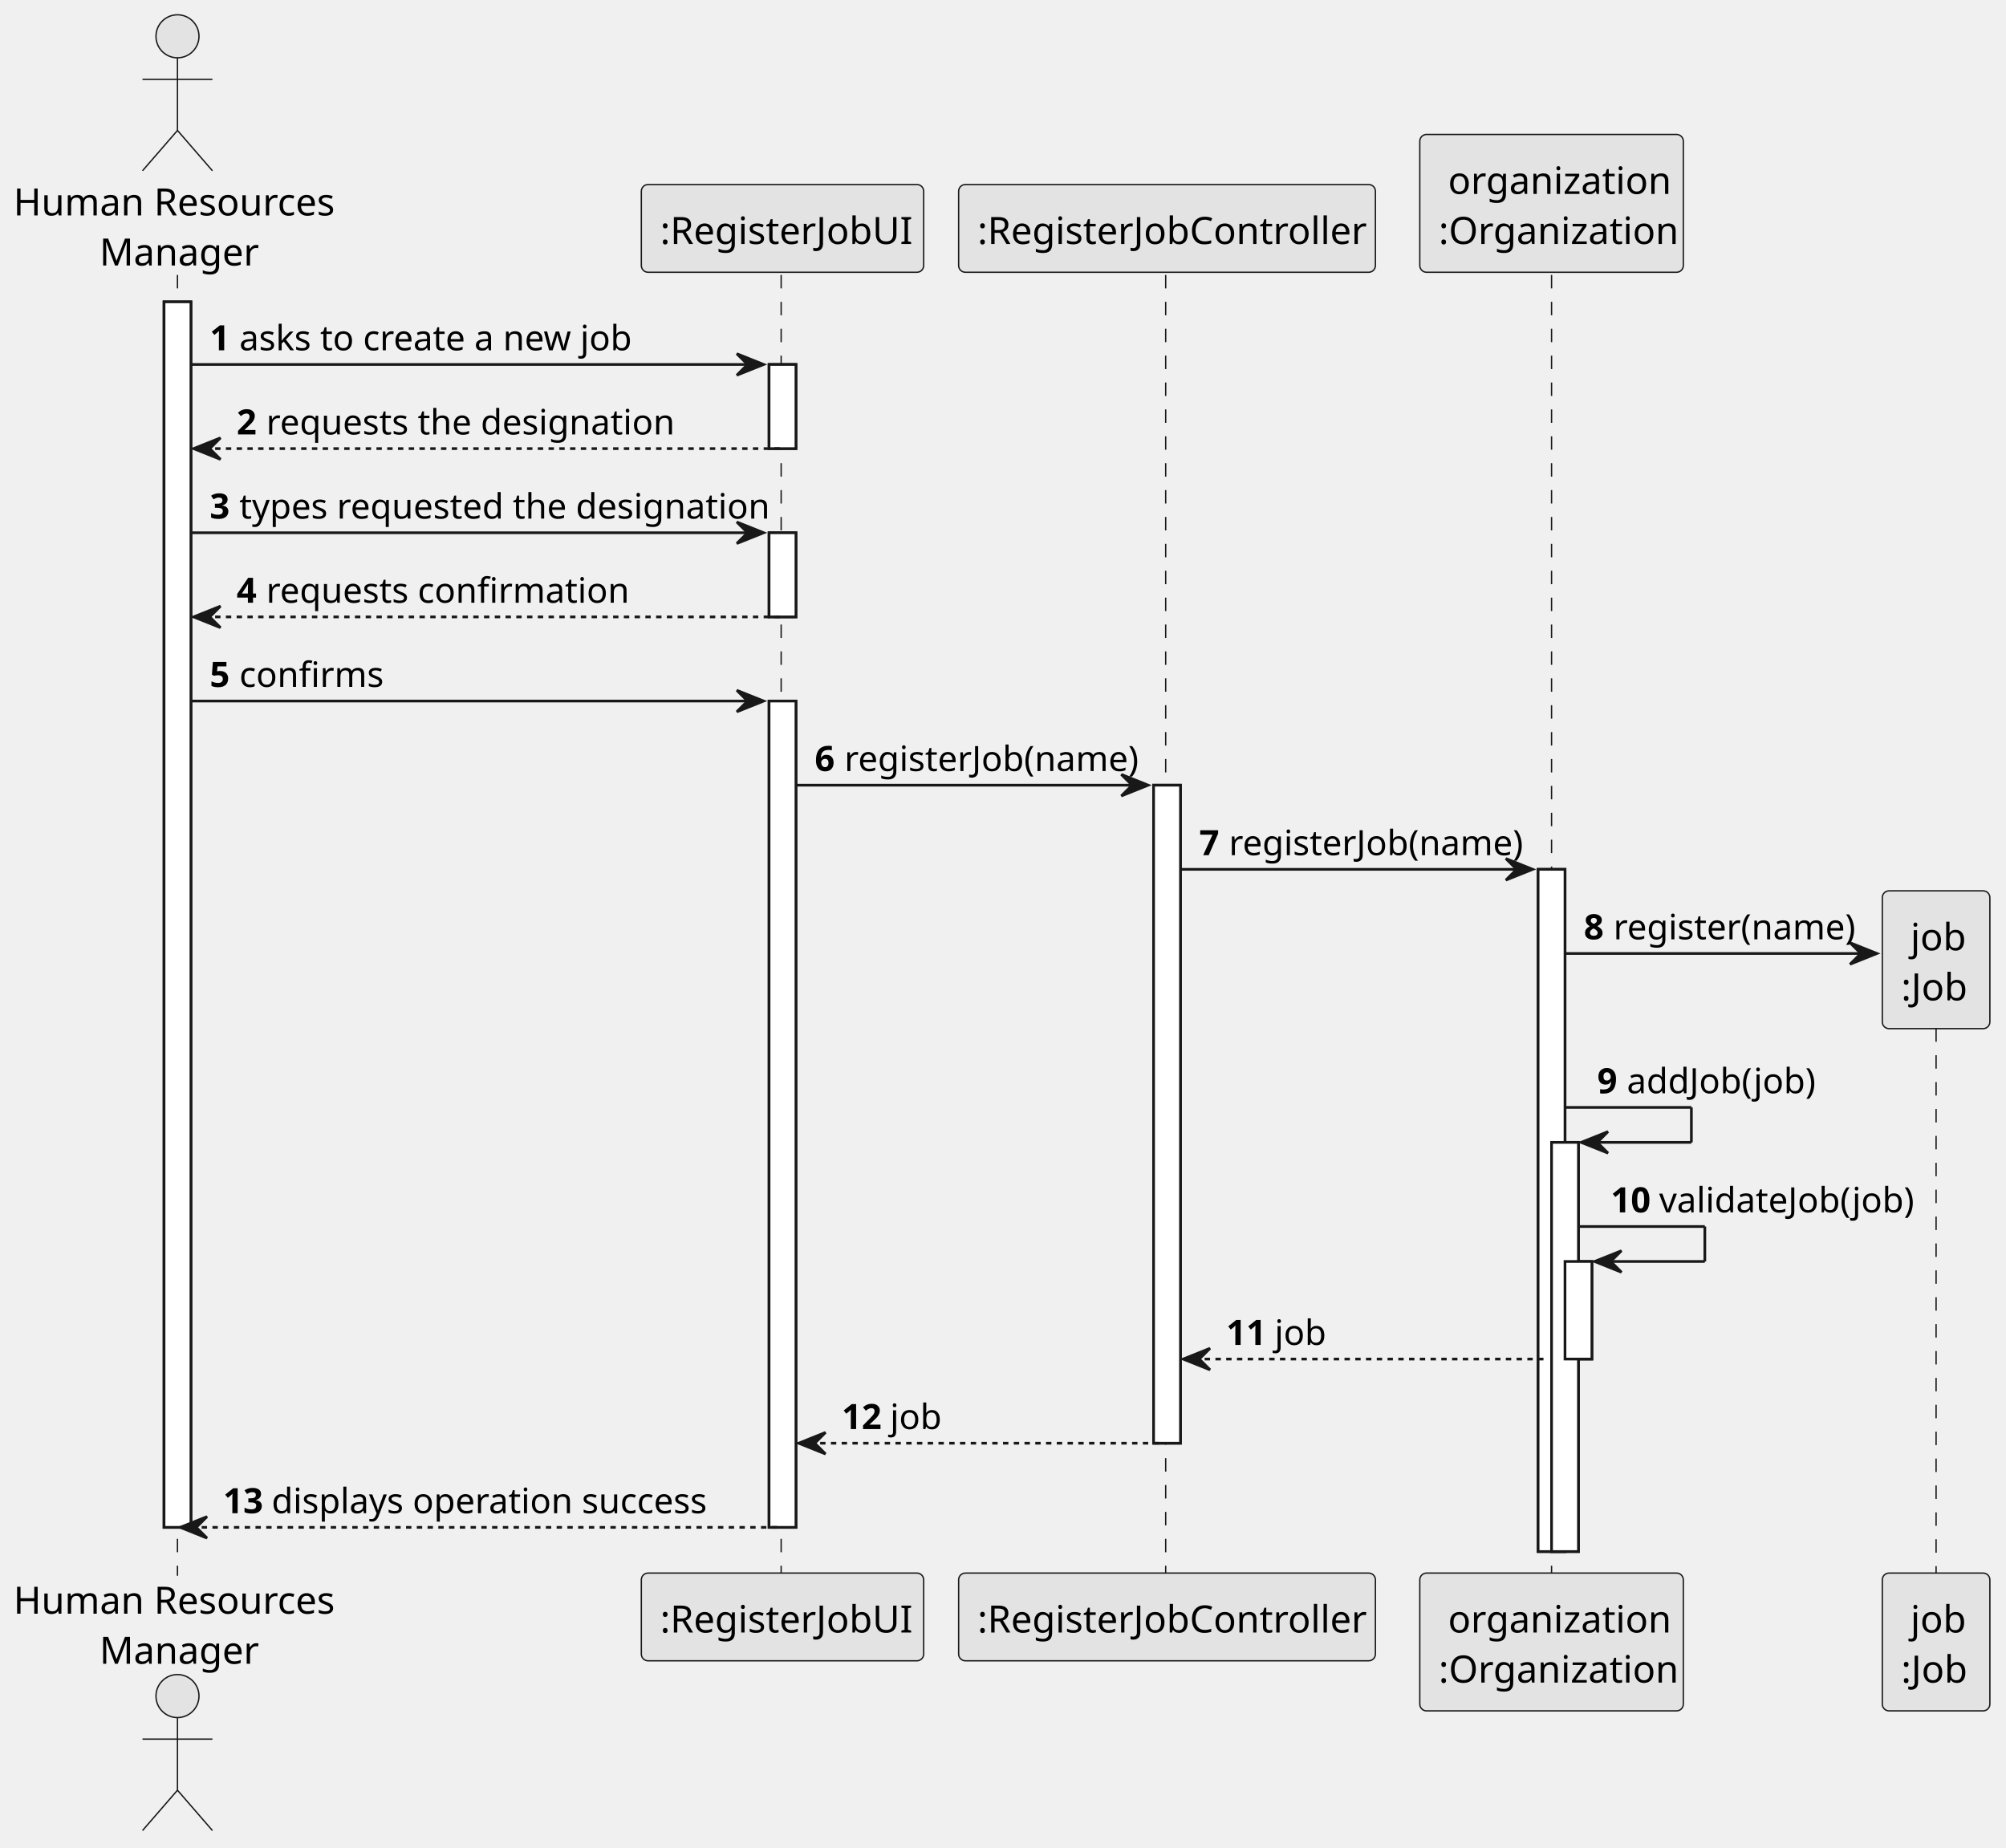
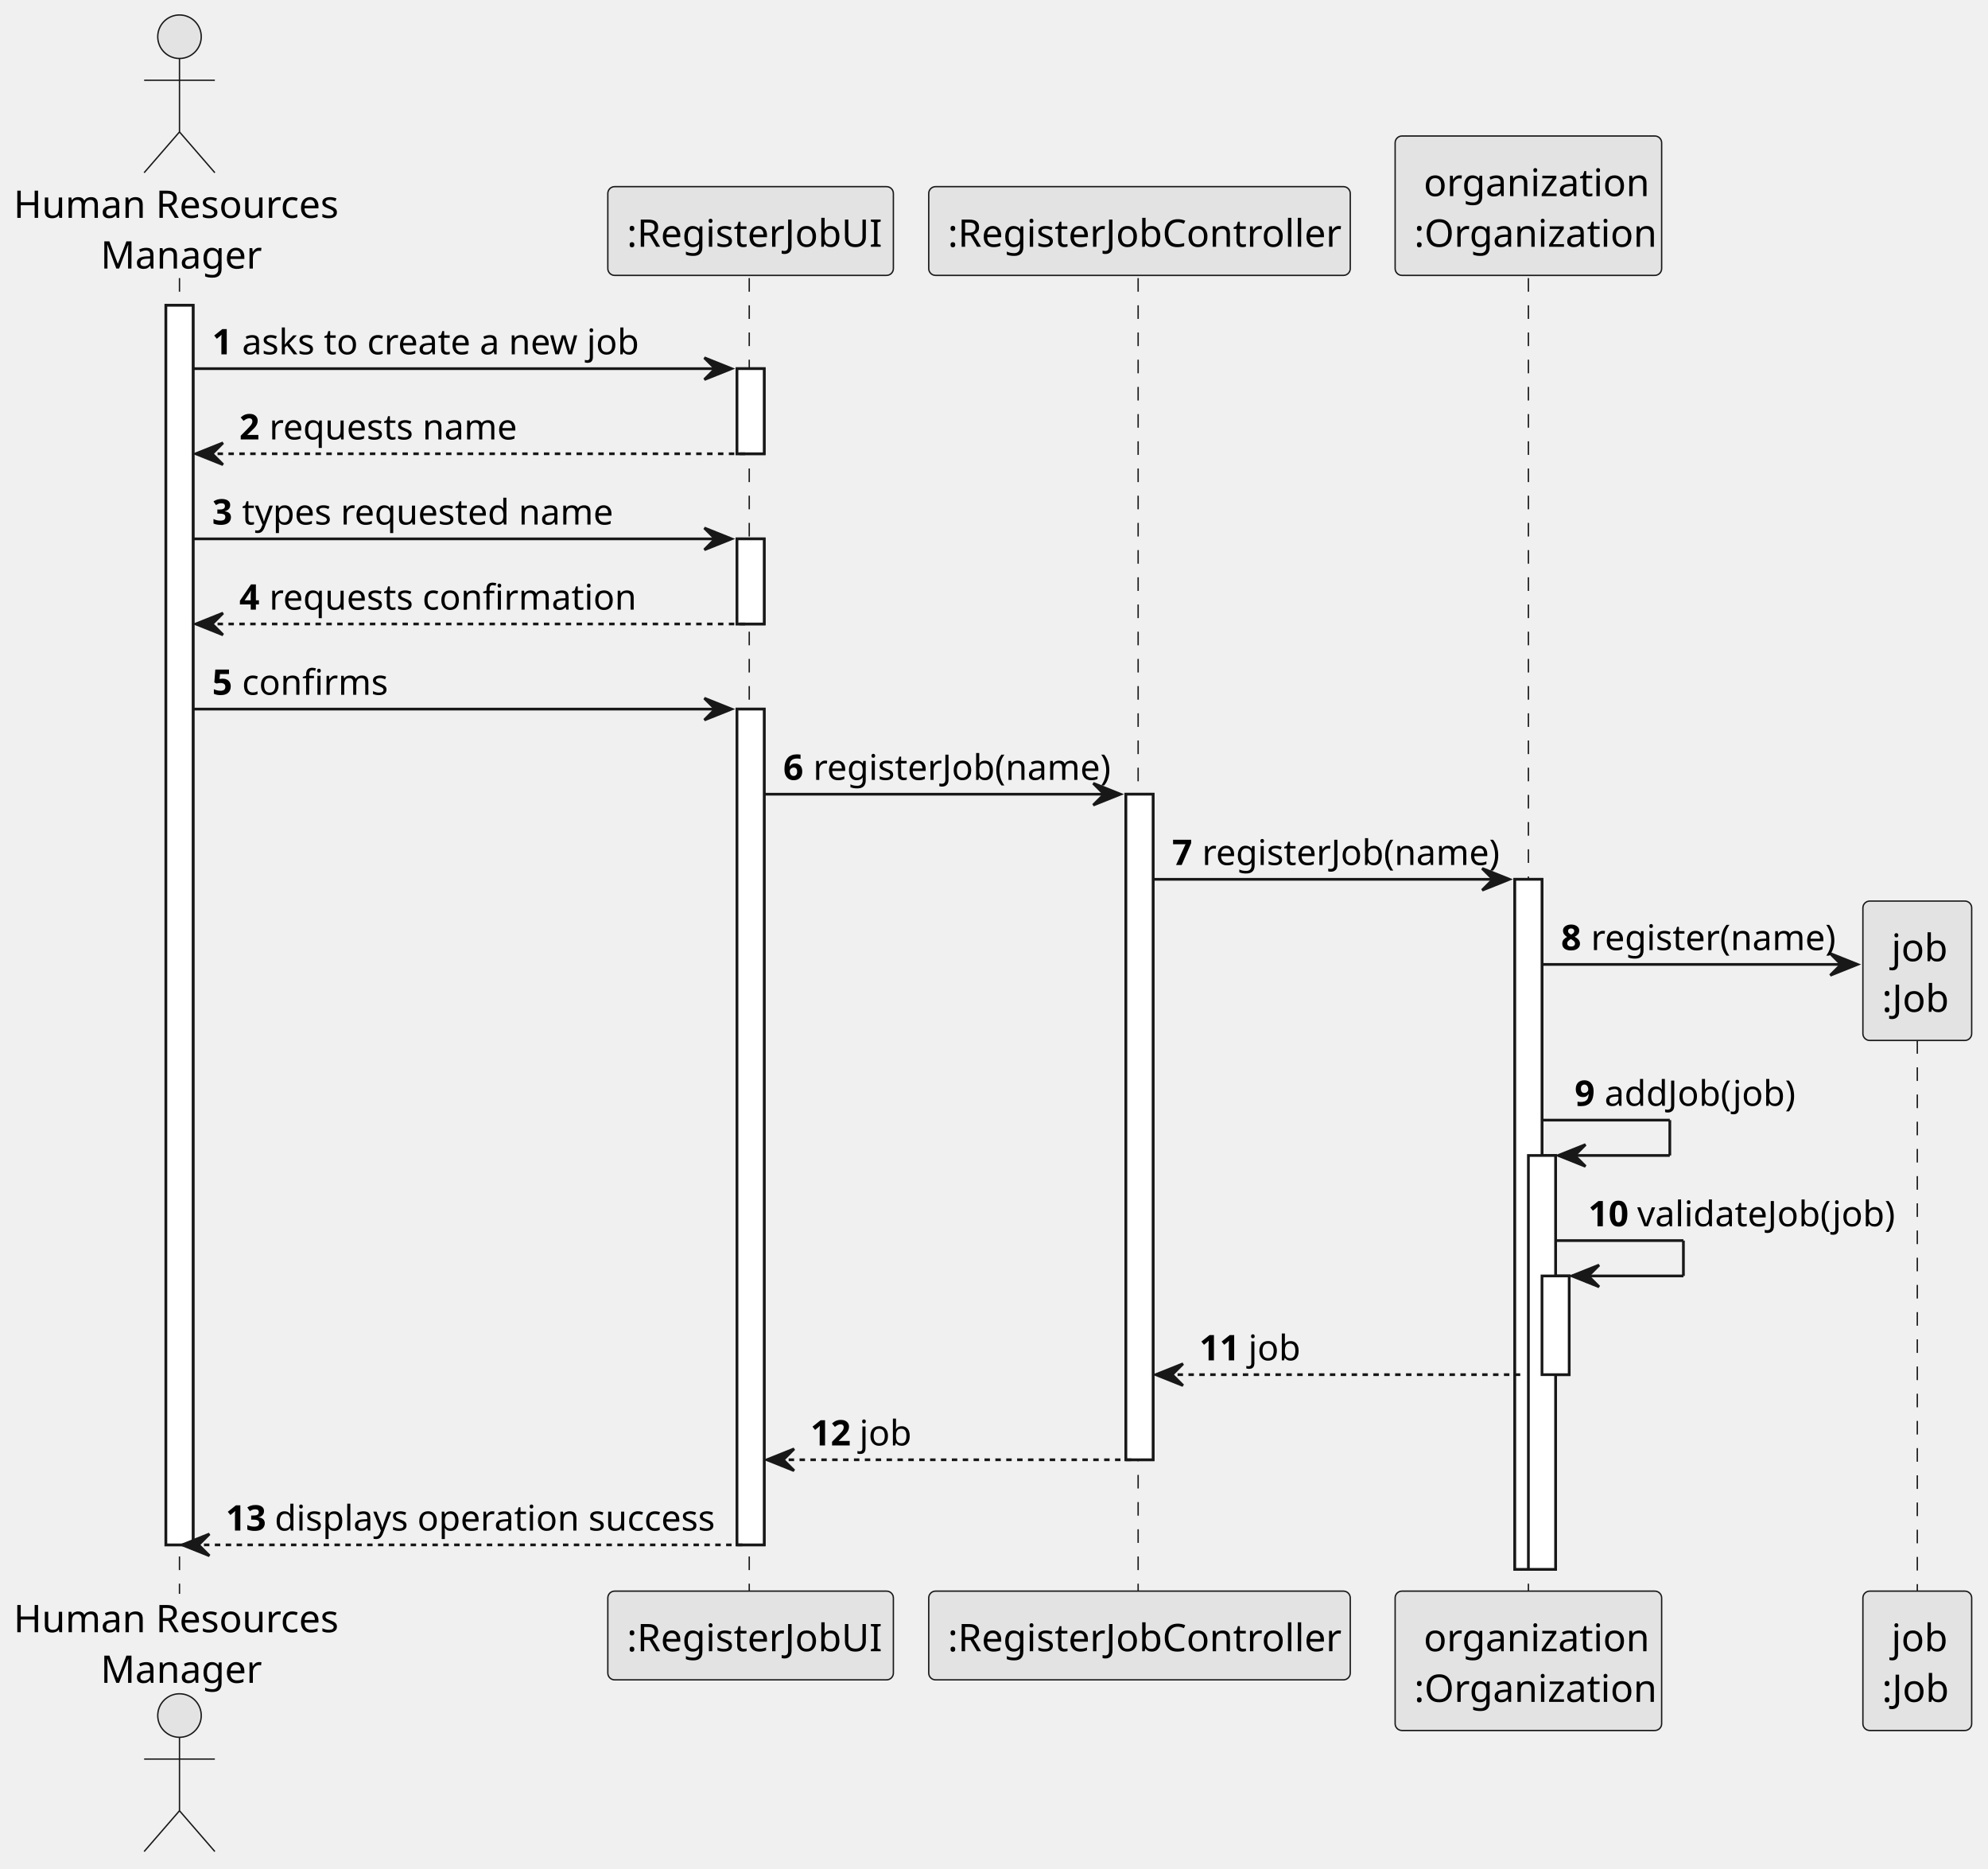
- <svg xmlns="http://www.w3.org/2000/svg" contentStyleType="text/css" height="687px" preserveAspectRatio="none" style="width:746px;height:687px;background:#FFFFFF;" version="1.1" viewBox="0 0 746 687" width="746px" zoomAndPan="magnify">
+ <svg xmlns="http://www.w3.org/2000/svg" contentStyleType="text/css" height="687px" preserveAspectRatio="none" style="width:731px;height:687px;background:#FFFFFF;" version="1.1" viewBox="0 0 731 687" width="731px" zoomAndPan="magnify">
  <defs />
  <g>
    <rect fill="#FFFFFF" height="455.734" style="stroke:#181818;stroke-width:1.0;" width="10" x="61" y="112.242" />
-     <rect fill="#FFFFFF" height="31.291" style="stroke:#181818;stroke-width:1.0;" width="10" x="286" y="135.533" />
-     <rect fill="#FFFFFF" height="31.291" style="stroke:#181818;stroke-width:1.0;" width="10" x="286" y="198.115" />
-     <rect fill="#FFFFFF" height="307.279" style="stroke:#181818;stroke-width:1.0;" width="10" x="286" y="260.697" />
-     <rect fill="#FFFFFF" height="244.697" style="stroke:#181818;stroke-width:1.0;" width="10" x="429" y="291.988" />
-     <rect fill="#FFFFFF" height="253.697" style="stroke:#181818;stroke-width:1.0;" width="10" x="572" y="323.279" />
-     <rect fill="#FFFFFF" height="152.164" style="stroke:#181818;stroke-width:1.0;" width="10" x="577" y="424.812" />
-     <rect fill="#FFFFFF" height="36.291" style="stroke:#181818;stroke-width:1.0;" width="10" x="582" y="469.103" />
+     <rect fill="#FFFFFF" height="31.291" style="stroke:#181818;stroke-width:1.0;" width="10" x="271" y="135.533" />
+     <rect fill="#FFFFFF" height="31.291" style="stroke:#181818;stroke-width:1.0;" width="10" x="271" y="198.115" />
+     <rect fill="#FFFFFF" height="307.279" style="stroke:#181818;stroke-width:1.0;" width="10" x="271" y="260.697" />
+     <rect fill="#FFFFFF" height="244.697" style="stroke:#181818;stroke-width:1.0;" width="10" x="414" y="291.988" />
+     <rect fill="#FFFFFF" height="253.697" style="stroke:#181818;stroke-width:1.0;" width="10" x="557" y="323.279" />
+     <rect fill="#FFFFFF" height="152.164" style="stroke:#181818;stroke-width:1.0;" width="10" x="562" y="424.812" />
+     <rect fill="#FFFFFF" height="36.291" style="stroke:#181818;stroke-width:1.0;" width="10" x="567" y="469.103" />
    <line style="stroke:#181818;stroke-width:0.5;stroke-dasharray:5.0,5.0;" x1="66" x2="66" y1="102.242" y2="585.977" />
-     <line style="stroke:#181818;stroke-width:0.5;stroke-dasharray:5.0,5.0;" x1="290.5" x2="290.5" y1="102.242" y2="585.977" />
-     <line style="stroke:#181818;stroke-width:0.5;stroke-dasharray:5.0,5.0;" x1="433.5" x2="433.5" y1="102.242" y2="585.977" />
-     <line style="stroke:#181818;stroke-width:0.5;stroke-dasharray:5.0,5.0;" x1="577" x2="577" y1="102.242" y2="585.977" />
-     <line style="stroke:#181818;stroke-width:0.5;stroke-dasharray:5.0,5.0;" x1="720" x2="720" y1="372.4" y2="585.977" />
+     <line style="stroke:#181818;stroke-width:0.5;stroke-dasharray:5.0,5.0;" x1="275.5" x2="275.5" y1="102.242" y2="585.977" />
+     <line style="stroke:#181818;stroke-width:0.5;stroke-dasharray:5.0,5.0;" x1="418.5" x2="418.5" y1="102.242" y2="585.977" />
+     <line style="stroke:#181818;stroke-width:0.5;stroke-dasharray:5.0,5.0;" x1="562" x2="562" y1="102.242" y2="585.977" />
+     <line style="stroke:#181818;stroke-width:0.5;stroke-dasharray:5.0,5.0;" x1="705" x2="705" y1="372.4" y2="585.977" />
    <text fill="#000000" font-family="sans-serif" font-size="14" lengthAdjust="spacing" textLength="116" x="5" y="80.107">Human Resources</text>
    <text fill="#000000" font-family="sans-serif" font-size="14" lengthAdjust="spacing" textLength="56" x="37" y="98.728">Manager</text>
    <ellipse cx="66" cy="13.5" fill="#E3E3E3" rx="8" ry="8" style="stroke:#181818;stroke-width:0.5;" />
    <path d="M66,21.5 L66,48.5 M53,29.5 L79,29.5 M66,48.5 L53,63.5 M66,48.5 L79,63.5 " fill="none" style="stroke:#181818;stroke-width:0.5;" />
    <text fill="#000000" font-family="sans-serif" font-size="14" lengthAdjust="spacing" textLength="116" x="5" y="600.084">Human Resources</text>
    <text fill="#000000" font-family="sans-serif" font-size="14" lengthAdjust="spacing" textLength="56" x="37" y="618.705">Manager</text>
    <ellipse cx="66" cy="630.719" fill="#E3E3E3" rx="8" ry="8" style="stroke:#181818;stroke-width:0.5;" />
    <path d="M66,638.719 L66,665.719 M53,646.719 L79,646.719 M66,665.719 L53,680.719 M66,665.719 L79,680.719 " fill="none" style="stroke:#181818;stroke-width:0.5;" />
-     <rect fill="#E3E3E3" height="32.621" rx="2.5" ry="2.5" style="stroke:#181818;stroke-width:0.5;" width="105" x="238.5" y="68.621" />
-     <text fill="#000000" font-family="sans-serif" font-size="14" lengthAdjust="spacing" textLength="91" x="245.5" y="90.728">:RegisterJobUI</text>
-     <rect fill="#E3E3E3" height="32.621" rx="2.5" ry="2.5" style="stroke:#181818;stroke-width:0.5;" width="105" x="238.5" y="584.977" />
-     <text fill="#000000" font-family="sans-serif" font-size="14" lengthAdjust="spacing" textLength="91" x="245.5" y="607.084">:RegisterJobUI</text>
-     <rect fill="#E3E3E3" height="32.621" rx="2.5" ry="2.5" style="stroke:#181818;stroke-width:0.5;" width="155" x="356.5" y="68.621" />
-     <text fill="#000000" font-family="sans-serif" font-size="14" lengthAdjust="spacing" textLength="141" x="363.5" y="90.728">:RegisterJobController</text>
-     <rect fill="#E3E3E3" height="32.621" rx="2.5" ry="2.5" style="stroke:#181818;stroke-width:0.5;" width="155" x="356.5" y="584.977" />
-     <text fill="#000000" font-family="sans-serif" font-size="14" lengthAdjust="spacing" textLength="141" x="363.5" y="607.084">:RegisterJobController</text>
-     <rect fill="#E3E3E3" height="51.242" rx="2.5" ry="2.5" style="stroke:#181818;stroke-width:0.5;" width="98" x="528" y="50" />
-     <text fill="#000000" font-family="sans-serif" font-size="14" lengthAdjust="spacing" textLength="77" x="538.5" y="72.107">organization</text>
-     <text fill="#000000" font-family="sans-serif" font-size="14" lengthAdjust="spacing" textLength="84" x="535" y="90.728">:Organization</text>
-     <rect fill="#E3E3E3" height="51.242" rx="2.5" ry="2.5" style="stroke:#181818;stroke-width:0.5;" width="98" x="528" y="584.977" />
-     <text fill="#000000" font-family="sans-serif" font-size="14" lengthAdjust="spacing" textLength="77" x="538.5" y="607.084">organization</text>
-     <text fill="#000000" font-family="sans-serif" font-size="14" lengthAdjust="spacing" textLength="84" x="535" y="625.705">:Organization</text>
-     <rect fill="#E3E3E3" height="51.242" rx="2.5" ry="2.5" style="stroke:#181818;stroke-width:0.5;" width="40" x="700" y="584.977" />
-     <text fill="#000000" font-family="sans-serif" font-size="14" lengthAdjust="spacing" textLength="19" x="710.5" y="607.084">job</text>
-     <text fill="#000000" font-family="sans-serif" font-size="14" lengthAdjust="spacing" textLength="26" x="707" y="625.705">:Job</text>
+     <rect fill="#E3E3E3" height="32.621" rx="2.5" ry="2.5" style="stroke:#181818;stroke-width:0.5;" width="105" x="223.5" y="68.621" />
+     <text fill="#000000" font-family="sans-serif" font-size="14" lengthAdjust="spacing" textLength="91" x="230.5" y="90.728">:RegisterJobUI</text>
+     <rect fill="#E3E3E3" height="32.621" rx="2.5" ry="2.5" style="stroke:#181818;stroke-width:0.5;" width="105" x="223.5" y="584.977" />
+     <text fill="#000000" font-family="sans-serif" font-size="14" lengthAdjust="spacing" textLength="91" x="230.5" y="607.084">:RegisterJobUI</text>
+     <rect fill="#E3E3E3" height="32.621" rx="2.5" ry="2.5" style="stroke:#181818;stroke-width:0.5;" width="155" x="341.5" y="68.621" />
+     <text fill="#000000" font-family="sans-serif" font-size="14" lengthAdjust="spacing" textLength="141" x="348.5" y="90.728">:RegisterJobController</text>
+     <rect fill="#E3E3E3" height="32.621" rx="2.5" ry="2.5" style="stroke:#181818;stroke-width:0.5;" width="155" x="341.5" y="584.977" />
+     <text fill="#000000" font-family="sans-serif" font-size="14" lengthAdjust="spacing" textLength="141" x="348.5" y="607.084">:RegisterJobController</text>
+     <rect fill="#E3E3E3" height="51.242" rx="2.5" ry="2.5" style="stroke:#181818;stroke-width:0.5;" width="98" x="513" y="50" />
+     <text fill="#000000" font-family="sans-serif" font-size="14" lengthAdjust="spacing" textLength="77" x="523.5" y="72.107">organization</text>
+     <text fill="#000000" font-family="sans-serif" font-size="14" lengthAdjust="spacing" textLength="84" x="520" y="90.728">:Organization</text>
+     <rect fill="#E3E3E3" height="51.242" rx="2.5" ry="2.5" style="stroke:#181818;stroke-width:0.5;" width="98" x="513" y="584.977" />
+     <text fill="#000000" font-family="sans-serif" font-size="14" lengthAdjust="spacing" textLength="77" x="523.5" y="607.084">organization</text>
+     <text fill="#000000" font-family="sans-serif" font-size="14" lengthAdjust="spacing" textLength="84" x="520" y="625.705">:Organization</text>
+     <rect fill="#E3E3E3" height="51.242" rx="2.5" ry="2.5" style="stroke:#181818;stroke-width:0.5;" width="40" x="685" y="584.977" />
+     <text fill="#000000" font-family="sans-serif" font-size="14" lengthAdjust="spacing" textLength="19" x="695.5" y="607.084">job</text>
+     <text fill="#000000" font-family="sans-serif" font-size="14" lengthAdjust="spacing" textLength="26" x="692" y="625.705">:Job</text>
    <rect fill="#FFFFFF" height="455.734" style="stroke:#181818;stroke-width:1.0;" width="10" x="61" y="112.242" />
-     <rect fill="#FFFFFF" height="31.291" style="stroke:#181818;stroke-width:1.0;" width="10" x="286" y="135.533" />
-     <rect fill="#FFFFFF" height="31.291" style="stroke:#181818;stroke-width:1.0;" width="10" x="286" y="198.115" />
-     <rect fill="#FFFFFF" height="307.279" style="stroke:#181818;stroke-width:1.0;" width="10" x="286" y="260.697" />
-     <rect fill="#FFFFFF" height="244.697" style="stroke:#181818;stroke-width:1.0;" width="10" x="429" y="291.988" />
-     <rect fill="#FFFFFF" height="253.697" style="stroke:#181818;stroke-width:1.0;" width="10" x="572" y="323.279" />
-     <rect fill="#FFFFFF" height="152.164" style="stroke:#181818;stroke-width:1.0;" width="10" x="577" y="424.812" />
-     <rect fill="#FFFFFF" height="36.291" style="stroke:#181818;stroke-width:1.0;" width="10" x="582" y="469.103" />
-     <polygon fill="#181818" points="274,131.533,284,135.533,274,139.533,278,135.533" style="stroke:#181818;stroke-width:1.0;" />
-     <line style="stroke:#181818;stroke-width:1.0;" x1="71" x2="280" y1="135.533" y2="135.533" />
+     <rect fill="#FFFFFF" height="31.291" style="stroke:#181818;stroke-width:1.0;" width="10" x="271" y="135.533" />
+     <rect fill="#FFFFFF" height="31.291" style="stroke:#181818;stroke-width:1.0;" width="10" x="271" y="198.115" />
+     <rect fill="#FFFFFF" height="307.279" style="stroke:#181818;stroke-width:1.0;" width="10" x="271" y="260.697" />
+     <rect fill="#FFFFFF" height="244.697" style="stroke:#181818;stroke-width:1.0;" width="10" x="414" y="291.988" />
+     <rect fill="#FFFFFF" height="253.697" style="stroke:#181818;stroke-width:1.0;" width="10" x="557" y="323.279" />
+     <rect fill="#FFFFFF" height="152.164" style="stroke:#181818;stroke-width:1.0;" width="10" x="562" y="424.812" />
+     <rect fill="#FFFFFF" height="36.291" style="stroke:#181818;stroke-width:1.0;" width="10" x="567" y="469.103" />
+     <polygon fill="#181818" points="259,131.533,269,135.533,259,139.533,263,135.533" style="stroke:#181818;stroke-width:1.0;" />
+     <line style="stroke:#181818;stroke-width:1.0;" x1="71" x2="265" y1="135.533" y2="135.533" />
    <text fill="#000000" font-family="sans-serif" font-size="13" font-weight="bold" lengthAdjust="spacing" textLength="7" x="78" y="130.27">1</text>
    <text fill="#000000" font-family="sans-serif" font-size="13" lengthAdjust="spacing" textLength="142" x="89" y="130.27">asks to create a new job</text>
    <polygon fill="#181818" points="82,162.824,72,166.824,82,170.824,78,166.824" style="stroke:#181818;stroke-width:1.0;" />
-     <line style="stroke:#181818;stroke-width:1.0;stroke-dasharray:2.0,2.0;" x1="76" x2="290" y1="166.824" y2="166.824" />
+     <line style="stroke:#181818;stroke-width:1.0;stroke-dasharray:2.0,2.0;" x1="76" x2="275" y1="166.824" y2="166.824" />
    <text fill="#000000" font-family="sans-serif" font-size="13" font-weight="bold" lengthAdjust="spacing" textLength="7" x="88" y="161.561">2</text>
-     <text fill="#000000" font-family="sans-serif" font-size="13" lengthAdjust="spacing" textLength="142" x="99" y="161.561">requests the designation</text>
-     <polygon fill="#181818" points="274,194.115,284,198.115,274,202.115,278,198.115" style="stroke:#181818;stroke-width:1.0;" />
-     <line style="stroke:#181818;stroke-width:1.0;" x1="71" x2="280" y1="198.115" y2="198.115" />
+     <text fill="#000000" font-family="sans-serif" font-size="13" lengthAdjust="spacing" textLength="86" x="99" y="161.561">requests name</text>
+     <polygon fill="#181818" points="259,194.115,269,198.115,259,202.115,263,198.115" style="stroke:#181818;stroke-width:1.0;" />
+     <line style="stroke:#181818;stroke-width:1.0;" x1="71" x2="265" y1="198.115" y2="198.115" />
    <text fill="#000000" font-family="sans-serif" font-size="13" font-weight="bold" lengthAdjust="spacing" textLength="7" x="78" y="192.852">3</text>
-     <text fill="#000000" font-family="sans-serif" font-size="13" lengthAdjust="spacing" textLength="185" x="89" y="192.852">types requested the designation</text>
+     <text fill="#000000" font-family="sans-serif" font-size="13" lengthAdjust="spacing" textLength="129" x="89" y="192.852">types requested name</text>
    <polygon fill="#181818" points="82,225.406,72,229.406,82,233.406,78,229.406" style="stroke:#181818;stroke-width:1.0;" />
-     <line style="stroke:#181818;stroke-width:1.0;stroke-dasharray:2.0,2.0;" x1="76" x2="290" y1="229.406" y2="229.406" />
+     <line style="stroke:#181818;stroke-width:1.0;stroke-dasharray:2.0,2.0;" x1="76" x2="275" y1="229.406" y2="229.406" />
    <text fill="#000000" font-family="sans-serif" font-size="13" font-weight="bold" lengthAdjust="spacing" textLength="7" x="88" y="224.144">4</text>
    <text fill="#000000" font-family="sans-serif" font-size="13" lengthAdjust="spacing" textLength="124" x="99" y="224.144">requests confirmation</text>
-     <polygon fill="#181818" points="274,256.697,284,260.697,274,264.697,278,260.697" style="stroke:#181818;stroke-width:1.0;" />
-     <line style="stroke:#181818;stroke-width:1.0;" x1="71" x2="280" y1="260.697" y2="260.697" />
+     <polygon fill="#181818" points="259,256.697,269,260.697,259,264.697,263,260.697" style="stroke:#181818;stroke-width:1.0;" />
+     <line style="stroke:#181818;stroke-width:1.0;" x1="71" x2="265" y1="260.697" y2="260.697" />
    <text fill="#000000" font-family="sans-serif" font-size="13" font-weight="bold" lengthAdjust="spacing" textLength="7" x="78" y="255.435">5</text>
    <text fill="#000000" font-family="sans-serif" font-size="13" lengthAdjust="spacing" textLength="49" x="89" y="255.435">confirms</text>
-     <polygon fill="#181818" points="417,287.988,427,291.988,417,295.988,421,291.988" style="stroke:#181818;stroke-width:1.0;" />
-     <line style="stroke:#181818;stroke-width:1.0;" x1="296" x2="423" y1="291.988" y2="291.988" />
-     <text fill="#000000" font-family="sans-serif" font-size="13" font-weight="bold" lengthAdjust="spacing" textLength="7" x="303" y="286.726">6</text>
-     <text fill="#000000" font-family="sans-serif" font-size="13" lengthAdjust="spacing" textLength="103" x="314" y="286.726">registerJob(name)</text>
-     <polygon fill="#181818" points="560,319.279,570,323.279,560,327.279,564,323.279" style="stroke:#181818;stroke-width:1.0;" />
-     <line style="stroke:#181818;stroke-width:1.0;" x1="439" x2="566" y1="323.279" y2="323.279" />
-     <text fill="#000000" font-family="sans-serif" font-size="13" font-weight="bold" lengthAdjust="spacing" textLength="7" x="446" y="318.017">7</text>
-     <text fill="#000000" font-family="sans-serif" font-size="13" lengthAdjust="spacing" textLength="103" x="457" y="318.017">registerJob(name)</text>
-     <polygon fill="#181818" points="688,350.57,698,354.57,688,358.57,692,354.57" style="stroke:#181818;stroke-width:1.0;" />
-     <line style="stroke:#181818;stroke-width:1.0;" x1="582" x2="694" y1="354.57" y2="354.57" />
-     <text fill="#000000" font-family="sans-serif" font-size="13" font-weight="bold" lengthAdjust="spacing" textLength="7" x="589" y="349.308">8</text>
-     <text fill="#000000" font-family="sans-serif" font-size="13" lengthAdjust="spacing" textLength="83" x="600" y="349.308">register(name)</text>
-     <rect fill="#E3E3E3" height="51.242" rx="2.5" ry="2.5" style="stroke:#181818;stroke-width:0.5;" width="40" x="700" y="331.279" />
-     <text fill="#000000" font-family="sans-serif" font-size="14" lengthAdjust="spacing" textLength="19" x="710.5" y="353.387">job</text>
-     <text fill="#000000" font-family="sans-serif" font-size="14" lengthAdjust="spacing" textLength="26" x="707" y="372.008">:Job</text>
-     <line style="stroke:#181818;stroke-width:1.0;" x1="582" x2="629" y1="411.812" y2="411.812" />
-     <line style="stroke:#181818;stroke-width:1.0;" x1="629" x2="629" y1="411.812" y2="424.812" />
-     <line style="stroke:#181818;stroke-width:1.0;" x1="588" x2="629" y1="424.812" y2="424.812" />
-     <polygon fill="#181818" points="598,420.812,588,424.812,598,428.812,594,424.812" style="stroke:#181818;stroke-width:1.0;" />
-     <text fill="#000000" font-family="sans-serif" font-size="13" font-weight="bold" lengthAdjust="spacing" textLength="7" x="594" y="406.55">9</text>
-     <text fill="#000000" font-family="sans-serif" font-size="13" lengthAdjust="spacing" textLength="66" x="605" y="406.55">addJob(job)</text>
-     <line style="stroke:#181818;stroke-width:1.0;" x1="587" x2="634" y1="456.103" y2="456.103" />
-     <line style="stroke:#181818;stroke-width:1.0;" x1="634" x2="634" y1="456.103" y2="469.103" />
-     <line style="stroke:#181818;stroke-width:1.0;" x1="593" x2="634" y1="469.103" y2="469.103" />
-     <polygon fill="#181818" points="603,465.103,593,469.103,603,473.103,599,469.103" style="stroke:#181818;stroke-width:1.0;" />
-     <text fill="#000000" font-family="sans-serif" font-size="13" font-weight="bold" lengthAdjust="spacing" textLength="14" x="599" y="450.841">10</text>
-     <text fill="#000000" font-family="sans-serif" font-size="13" lengthAdjust="spacing" textLength="88" x="617" y="450.841">validateJob(job)</text>
-     <polygon fill="#181818" points="450,501.394,440,505.394,450,509.394,446,505.394" style="stroke:#181818;stroke-width:1.0;" />
-     <line style="stroke:#181818;stroke-width:1.0;stroke-dasharray:2.0,2.0;" x1="444" x2="576" y1="505.394" y2="505.394" />
-     <text fill="#000000" font-family="sans-serif" font-size="13" font-weight="bold" lengthAdjust="spacing" textLength="14" x="456" y="500.132">11</text>
-     <text fill="#000000" font-family="sans-serif" font-size="13" lengthAdjust="spacing" textLength="17" x="474" y="500.132">job</text>
-     <polygon fill="#181818" points="307,532.686,297,536.686,307,540.686,303,536.686" style="stroke:#181818;stroke-width:1.0;" />
-     <line style="stroke:#181818;stroke-width:1.0;stroke-dasharray:2.0,2.0;" x1="301" x2="433" y1="536.686" y2="536.686" />
-     <text fill="#000000" font-family="sans-serif" font-size="13" font-weight="bold" lengthAdjust="spacing" textLength="14" x="313" y="531.423">12</text>
-     <text fill="#000000" font-family="sans-serif" font-size="13" lengthAdjust="spacing" textLength="17" x="331" y="531.423">job</text>
+     <polygon fill="#181818" points="402,287.988,412,291.988,402,295.988,406,291.988" style="stroke:#181818;stroke-width:1.0;" />
+     <line style="stroke:#181818;stroke-width:1.0;" x1="281" x2="408" y1="291.988" y2="291.988" />
+     <text fill="#000000" font-family="sans-serif" font-size="13" font-weight="bold" lengthAdjust="spacing" textLength="7" x="288" y="286.726">6</text>
+     <text fill="#000000" font-family="sans-serif" font-size="13" lengthAdjust="spacing" textLength="103" x="299" y="286.726">registerJob(name)</text>
+     <polygon fill="#181818" points="545,319.279,555,323.279,545,327.279,549,323.279" style="stroke:#181818;stroke-width:1.0;" />
+     <line style="stroke:#181818;stroke-width:1.0;" x1="424" x2="551" y1="323.279" y2="323.279" />
+     <text fill="#000000" font-family="sans-serif" font-size="13" font-weight="bold" lengthAdjust="spacing" textLength="7" x="431" y="318.017">7</text>
+     <text fill="#000000" font-family="sans-serif" font-size="13" lengthAdjust="spacing" textLength="103" x="442" y="318.017">registerJob(name)</text>
+     <polygon fill="#181818" points="673,350.57,683,354.57,673,358.57,677,354.57" style="stroke:#181818;stroke-width:1.0;" />
+     <line style="stroke:#181818;stroke-width:1.0;" x1="567" x2="679" y1="354.57" y2="354.57" />
+     <text fill="#000000" font-family="sans-serif" font-size="13" font-weight="bold" lengthAdjust="spacing" textLength="7" x="574" y="349.308">8</text>
+     <text fill="#000000" font-family="sans-serif" font-size="13" lengthAdjust="spacing" textLength="83" x="585" y="349.308">register(name)</text>
+     <rect fill="#E3E3E3" height="51.242" rx="2.5" ry="2.5" style="stroke:#181818;stroke-width:0.5;" width="40" x="685" y="331.279" />
+     <text fill="#000000" font-family="sans-serif" font-size="14" lengthAdjust="spacing" textLength="19" x="695.5" y="353.387">job</text>
+     <text fill="#000000" font-family="sans-serif" font-size="14" lengthAdjust="spacing" textLength="26" x="692" y="372.008">:Job</text>
+     <line style="stroke:#181818;stroke-width:1.0;" x1="567" x2="614" y1="411.812" y2="411.812" />
+     <line style="stroke:#181818;stroke-width:1.0;" x1="614" x2="614" y1="411.812" y2="424.812" />
+     <line style="stroke:#181818;stroke-width:1.0;" x1="573" x2="614" y1="424.812" y2="424.812" />
+     <polygon fill="#181818" points="583,420.812,573,424.812,583,428.812,579,424.812" style="stroke:#181818;stroke-width:1.0;" />
+     <text fill="#000000" font-family="sans-serif" font-size="13" font-weight="bold" lengthAdjust="spacing" textLength="7" x="579" y="406.55">9</text>
+     <text fill="#000000" font-family="sans-serif" font-size="13" lengthAdjust="spacing" textLength="66" x="590" y="406.55">addJob(job)</text>
+     <line style="stroke:#181818;stroke-width:1.0;" x1="572" x2="619" y1="456.103" y2="456.103" />
+     <line style="stroke:#181818;stroke-width:1.0;" x1="619" x2="619" y1="456.103" y2="469.103" />
+     <line style="stroke:#181818;stroke-width:1.0;" x1="578" x2="619" y1="469.103" y2="469.103" />
+     <polygon fill="#181818" points="588,465.103,578,469.103,588,473.103,584,469.103" style="stroke:#181818;stroke-width:1.0;" />
+     <text fill="#000000" font-family="sans-serif" font-size="13" font-weight="bold" lengthAdjust="spacing" textLength="14" x="584" y="450.841">10</text>
+     <text fill="#000000" font-family="sans-serif" font-size="13" lengthAdjust="spacing" textLength="88" x="602" y="450.841">validateJob(job)</text>
+     <polygon fill="#181818" points="435,501.394,425,505.394,435,509.394,431,505.394" style="stroke:#181818;stroke-width:1.0;" />
+     <line style="stroke:#181818;stroke-width:1.0;stroke-dasharray:2.0,2.0;" x1="429" x2="561" y1="505.394" y2="505.394" />
+     <text fill="#000000" font-family="sans-serif" font-size="13" font-weight="bold" lengthAdjust="spacing" textLength="14" x="441" y="500.132">11</text>
+     <text fill="#000000" font-family="sans-serif" font-size="13" lengthAdjust="spacing" textLength="17" x="459" y="500.132">job</text>
+     <polygon fill="#181818" points="292,532.686,282,536.686,292,540.686,288,536.686" style="stroke:#181818;stroke-width:1.0;" />
+     <line style="stroke:#181818;stroke-width:1.0;stroke-dasharray:2.0,2.0;" x1="286" x2="418" y1="536.686" y2="536.686" />
+     <text fill="#000000" font-family="sans-serif" font-size="13" font-weight="bold" lengthAdjust="spacing" textLength="14" x="298" y="531.423">12</text>
+     <text fill="#000000" font-family="sans-serif" font-size="13" lengthAdjust="spacing" textLength="17" x="316" y="531.423">job</text>
    <polygon fill="#181818" points="77,563.977,67,567.977,77,571.977,73,567.977" style="stroke:#181818;stroke-width:1.0;" />
-     <line style="stroke:#181818;stroke-width:1.0;stroke-dasharray:2.0,2.0;" x1="71" x2="290" y1="567.977" y2="567.977" />
+     <line style="stroke:#181818;stroke-width:1.0;stroke-dasharray:2.0,2.0;" x1="71" x2="275" y1="567.977" y2="567.977" />
    <text fill="#000000" font-family="sans-serif" font-size="13" font-weight="bold" lengthAdjust="spacing" textLength="14" x="83" y="562.714">13</text>
    <text fill="#000000" font-family="sans-serif" font-size="13" lengthAdjust="spacing" textLength="158" x="101" y="562.714">displays operation success</text>
  </g>
</svg>
